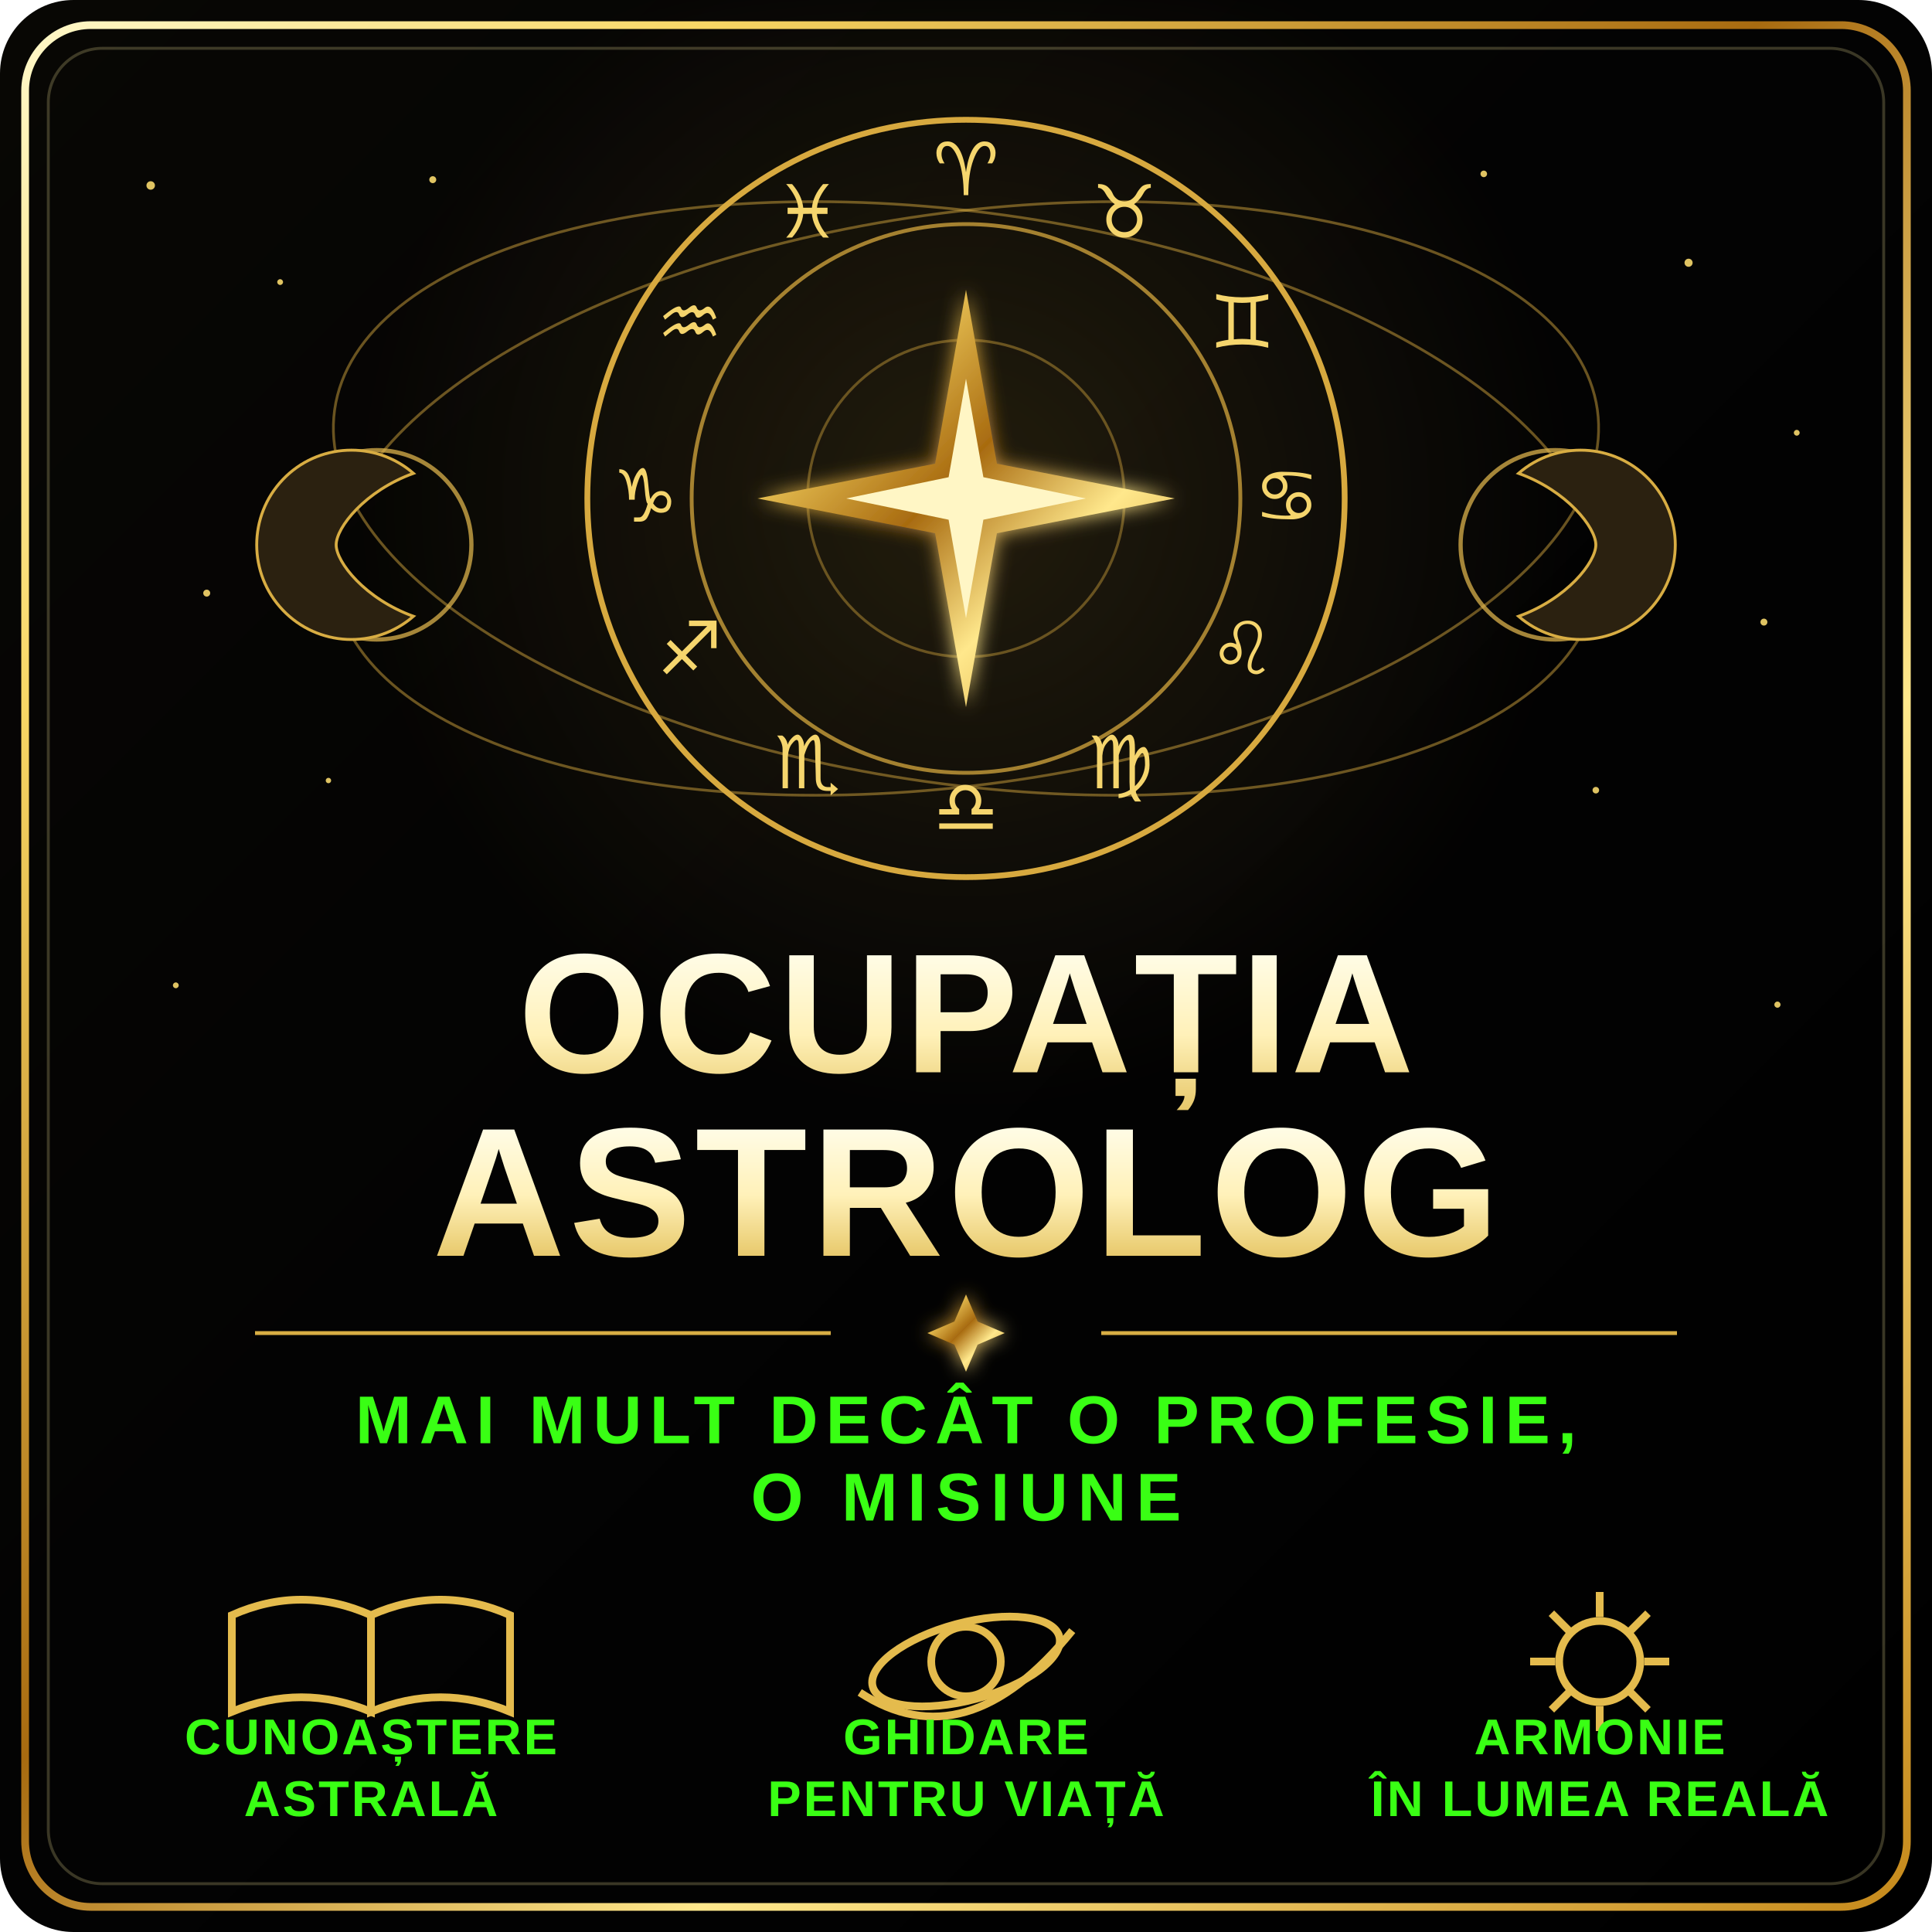
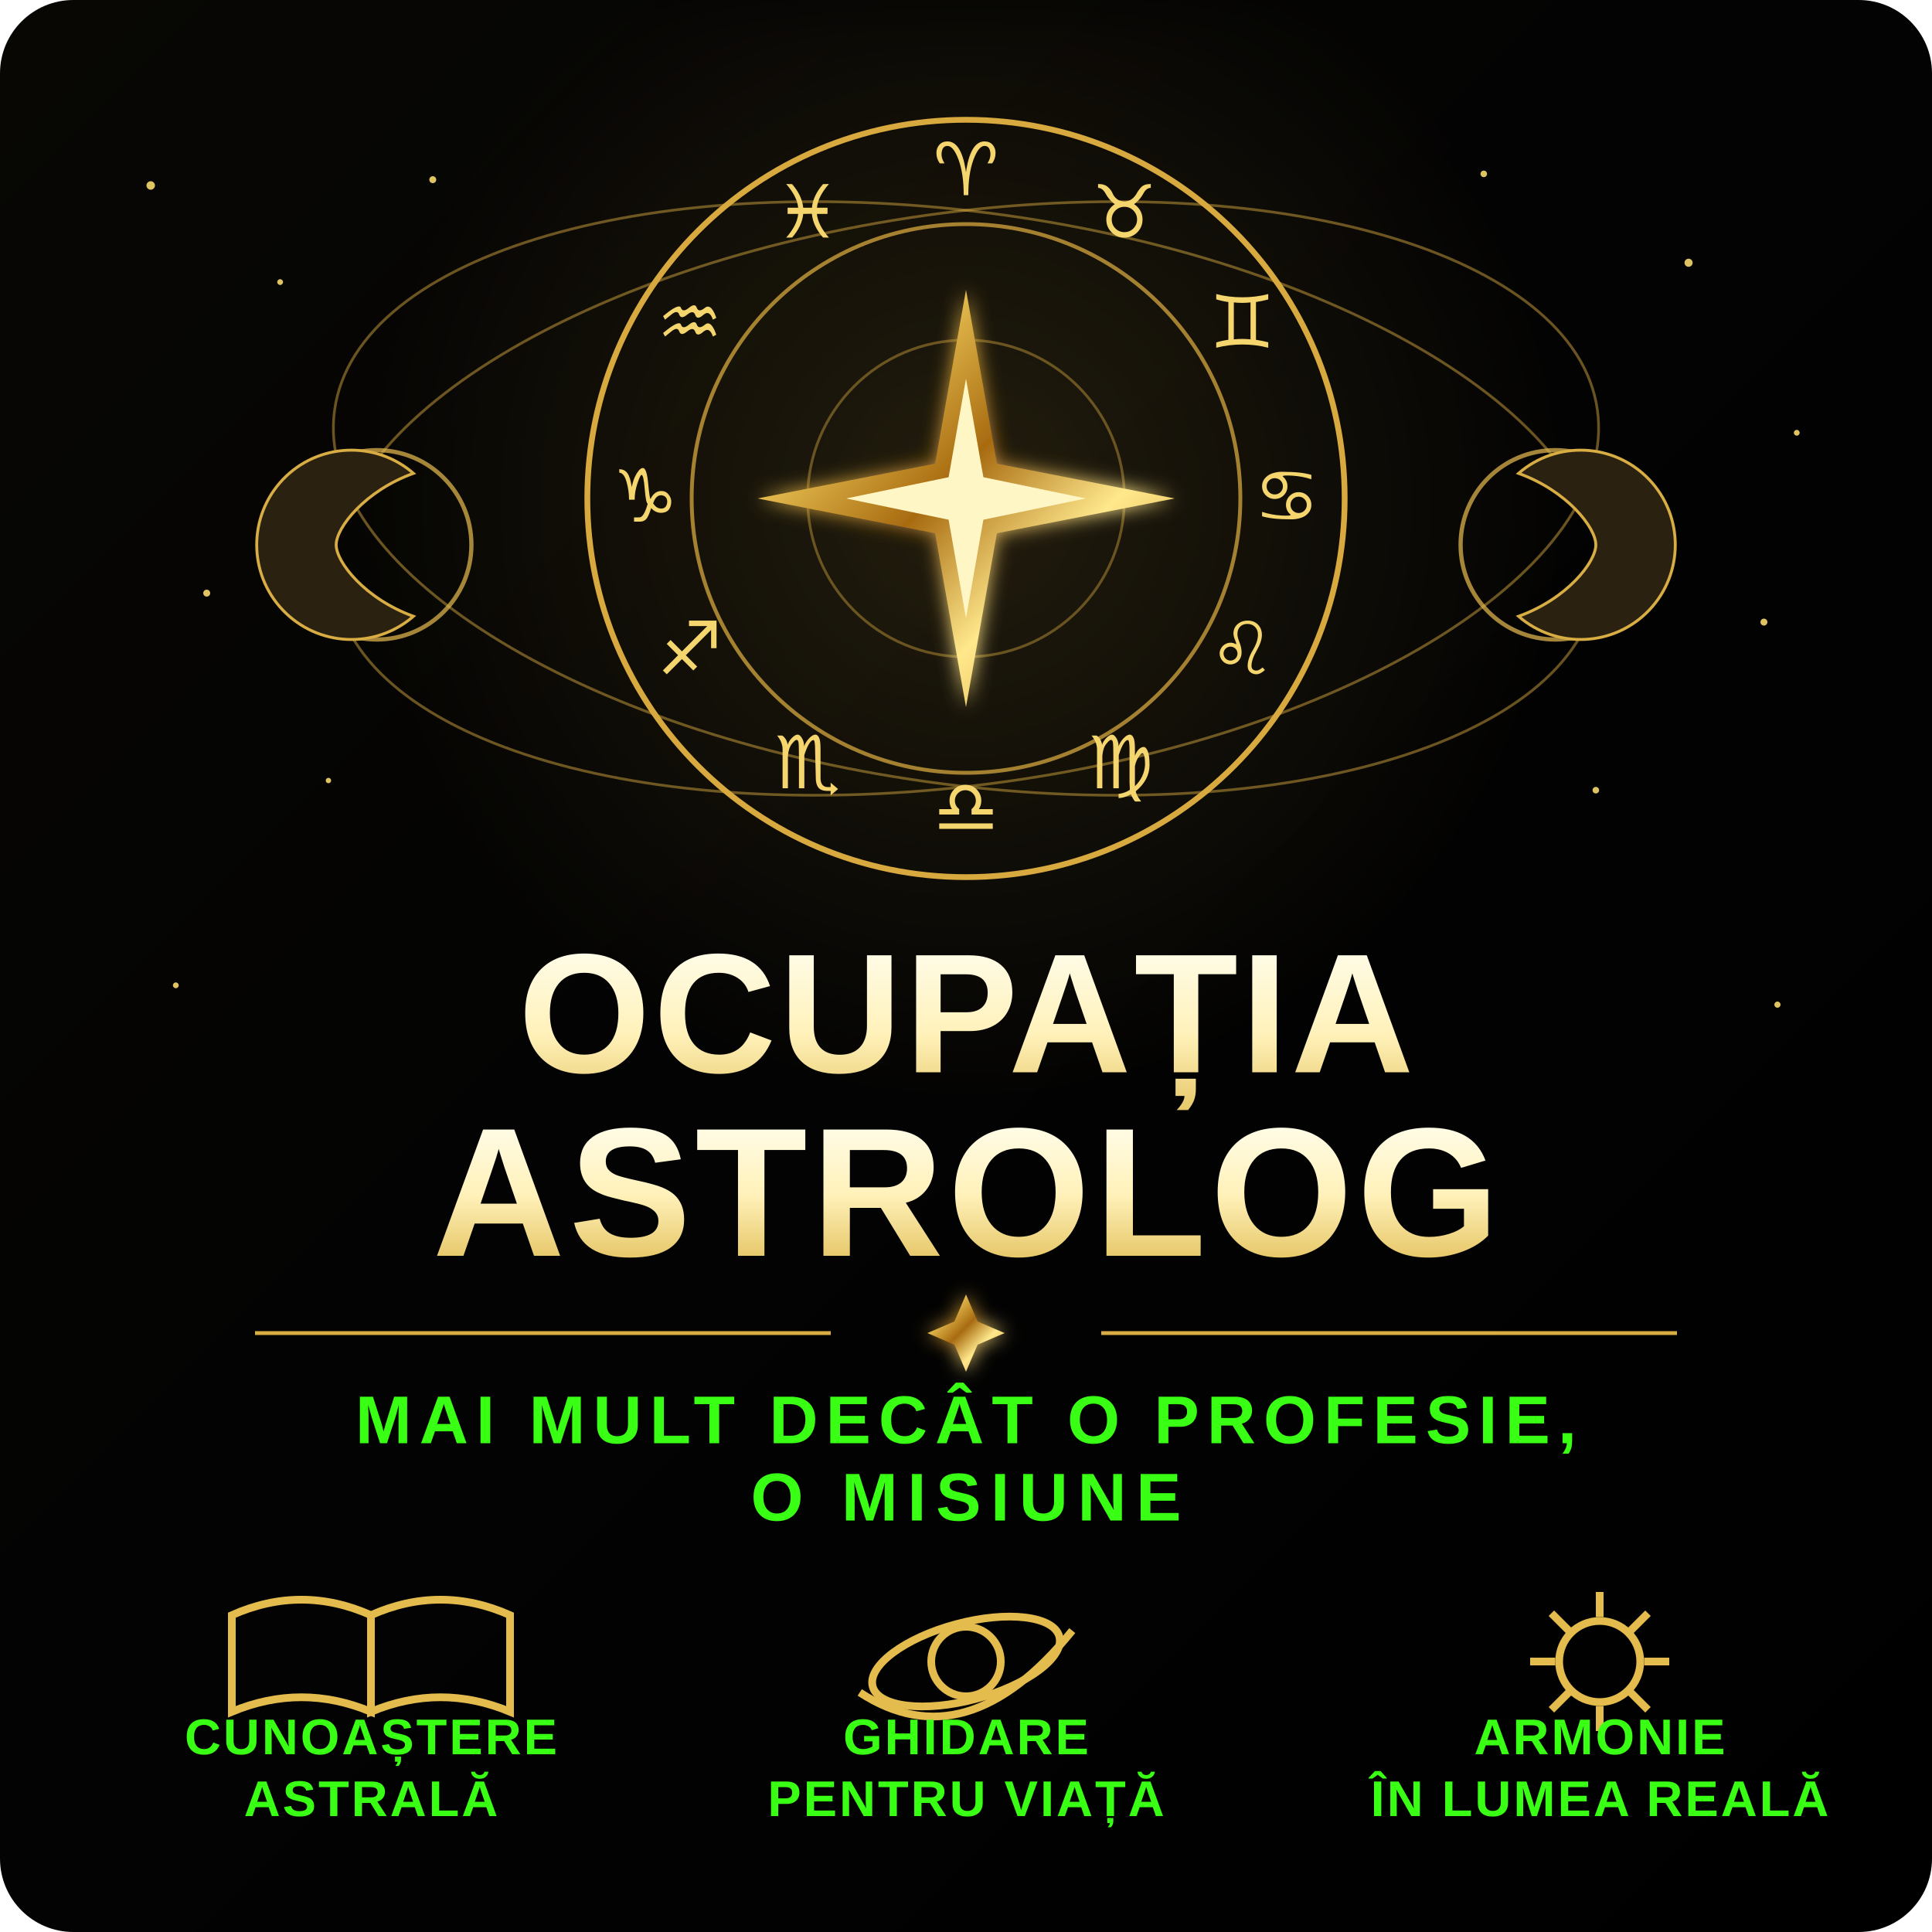
<svg xmlns="http://www.w3.org/2000/svg" width="1000" height="1000" viewBox="0 0 1000 1000" role="img" aria-labelledby="t d">
  <defs>
    <linearGradient id="bg" x1="0" y1="0" x2="1" y2="1">
      <stop offset="0" stop-color="#080704" />
      <stop offset=".46" stop-color="#030303" />
      <stop offset="1" stop-color="#000" />
    </linearGradient>
    <linearGradient id="gold" x1="0" y1="0" x2="1" y2="1">
      <stop offset="0" stop-color="#fff8c8" />
      <stop offset=".18" stop-color="#f8d765" />
      <stop offset=".46" stop-color="#a86b10" />
      <stop offset=".68" stop-color="#ffe88c" />
      <stop offset="1" stop-color="#c68a1c" />
    </linearGradient>
    <linearGradient id="ivory" x1="0" y1="0" x2="0" y2="1">
      <stop offset="0" stop-color="#fffce6" />
      <stop offset=".52" stop-color="#fff1b9" />
      <stop offset="1" stop-color="#e7c86a" />
    </linearGradient>
    <radialGradient id="halo">
      <stop offset="0" stop-color="#f6c952" stop-opacity=".30" />
      <stop offset="1" stop-color="#f6c952" stop-opacity="0" />
    </radialGradient>
    <filter id="glow" x="-60%" y="-60%" width="220%" height="220%">
      <feGaussianBlur stdDeviation="5" result="b" />
      <feMerge>
        <feMergeNode in="b" />
        <feMergeNode in="SourceGraphic" />
      </feMerge>
    </filter>
    <filter id="soft" x="-30%" y="-30%" width="160%" height="160%">
      <feGaussianBlur stdDeviation="18" />
    </filter>
  </defs>
  <rect width="1000" height="1000" rx="38" fill="url(#bg)" />
  <circle cx="500" cy="260" r="310" fill="url(#halo)" opacity=".42" filter="url(#soft)" />
-   <rect x="13" y="13" width="974" height="974" rx="34" fill="none" stroke="url(#gold)" stroke-width="4" />
-   <rect x="25" y="25" width="950" height="950" rx="28" fill="none" stroke="#fff0a0" stroke-opacity=".22" stroke-width="1.5" />
  <g fill="#f7d86d" opacity=".90">
    <circle cx="78" cy="96" r="2.2" />
    <circle cx="145" cy="146" r="1.5" />
    <circle cx="224" cy="93" r="1.8" />
    <circle cx="768" cy="90" r="1.7" />
    <circle cx="874" cy="136" r="2.1" />
    <circle cx="930" cy="224" r="1.5" />
    <circle cx="107" cy="307" r="1.8" />
    <circle cx="913" cy="322" r="1.8" />
    <circle cx="170" cy="404" r="1.4" />
    <circle cx="826" cy="409" r="1.7" />
    <circle cx="91" cy="510" r="1.5" />
    <circle cx="920" cy="520" r="1.6" />
  </g>
  <g transform="translate(500 258)">
    <circle r="196" fill="none" stroke="#d7a93f" stroke-width="3" />
    <circle r="142" fill="none" stroke="#d7a93f" stroke-opacity=".74" stroke-width="2" />
    <circle r="82" fill="none" stroke="#d7a93f" stroke-opacity=".42" stroke-width="1.4" />
    <g fill="none" stroke="#d7a93f" stroke-opacity=".48" stroke-width="1.4">
      <ellipse rx="330" ry="148" transform="rotate(-8)" />
      <ellipse rx="330" ry="148" transform="rotate(8)" />
    </g>
    <g fill="url(#gold)" filter="url(#glow)">
      <path d="M0-108 L16-18 L108 0 L16 18 L0 108 L-16 18 L-108 0 L-16-18 Z" />
      <path d="M0-62 L9-11 L62 0 L9 11 L0 62 L-9 11 L-62 0 L-9-11 Z" fill="#fff6c5" />
    </g>
    <g fill="#f5d56d" font-family="Georgia,'Times New Roman',serif" font-size="38" font-weight="700" text-anchor="middle">
      <text x="0" y="-157">♈</text>
      <text x="82" y="-135">♉</text>
      <text x="143" y="-78">♊</text>
      <text x="166" y="12">♋</text>
      <text x="143" y="91">♌</text>
      <text x="80" y="150">♍</text>
      <text x="0" y="173">♎</text>
      <text x="-82" y="150">♏</text>
      <text x="-143" y="91">♐</text>
      <text x="-166" y="12">♑</text>
      <text x="-143" y="-78">♒</text>
      <text x="-82" y="-135">♓</text>
    </g>
    <g fill="none" stroke="#e2b74d" stroke-width="2.2" opacity=".72">
      <circle cx="-305" cy="24" r="49" />
      <circle cx="305" cy="24" r="49" />
    </g>
    <path d="M-286 -13a49 49 0 1 0 0 74c-25-9-40-28-40-37s15-28 40-37z" fill="#2b2110" stroke="#d8ad43" stroke-width="1.5" />
    <path d="M286 -13a49 49 0 1 1 0 74c25-9 40-28 40-37s-15-28-40-37z" fill="#2b2110" stroke="#d8ad43" stroke-width="1.5" />
  </g>
  <g text-anchor="middle" font-family="Arial,Helvetica,sans-serif">
    <text x="500" y="555" font-size="88" font-weight="900" letter-spacing="1.5" fill="url(#ivory)">OCUPAȚIA</text>
    <text x="500" y="650" font-size="95" font-weight="900" letter-spacing="2" fill="url(#ivory)">ASTROLOG</text>
    <line x1="132" y1="690" x2="430" y2="690" stroke="#d8ae44" stroke-width="2" />
    <line x1="570" y1="690" x2="868" y2="690" stroke="#d8ae44" stroke-width="2" />
    <g transform="translate(500 690)" fill="url(#gold)" filter="url(#glow)">
      <path d="M0-20 L6-6 L20 0 L6 6 L0 20 L-6 6 L-20 0 L-6-6 Z" />
    </g>
    <text x="500" y="747" font-size="35" font-weight="850" letter-spacing="4" fill="#39ff14">MAI MULT DECÂT O PROFESIE,</text>
    <text x="500" y="787" font-size="35" font-weight="850" letter-spacing="5" fill="#39ff14">O MISIUNE</text>
  </g>
  <g transform="translate(120 826)" stroke="#e4bb4d" fill="none" stroke-width="4">
    <path d="M0 10 Q36-6 72 10 V60 Q36 45 0 60 Z" />
    <path d="M72 10 Q108-6 144 10 V60 Q108 45 72 60 Z" />
    <line x1="72" y1="10" x2="72" y2="60" />
  </g>
  <g transform="translate(428 826)" stroke="#e4bb4d" fill="none" stroke-width="4">
    <ellipse cx="72" cy="34" rx="50" ry="20" transform="rotate(-15 72 34)" />
    <circle cx="72" cy="34" r="18" />
    <path d="M17 50 Q72 86 127 18" />
  </g>
  <g transform="translate(776 824)" stroke="#e4bb4d" fill="none" stroke-width="4">
    <circle cx="52" cy="36" r="21" />
    <g>
      <line x1="52" y1="0" x2="52" y2="13" />
      <line x1="52" y1="59" x2="52" y2="72" />
      <line x1="16" y1="36" x2="29" y2="36" />
      <line x1="75" y1="36" x2="88" y2="36" />
      <line x1="27" y1="11" x2="36" y2="20" />
      <line x1="68" y1="52" x2="77" y2="61" />
      <line x1="27" y1="61" x2="36" y2="52" />
      <line x1="68" y1="20" x2="77" y2="11" />
    </g>
  </g>
  <g fill="#39ff14" font-family="Arial,Helvetica,sans-serif" font-weight="850" font-size="26" letter-spacing="1.2" text-anchor="middle">
    <text x="192" y="908">CUNOAȘTERE</text>
    <text x="192" y="940">ASTRALĂ</text>
    <text x="500" y="908">GHIDARE</text>
    <text x="500" y="940">PENTRU VIAȚĂ</text>
    <text x="828" y="908">ARMONIE</text>
    <text x="828" y="940">ÎN LUMEA REALĂ</text>
  </g>
</svg>
